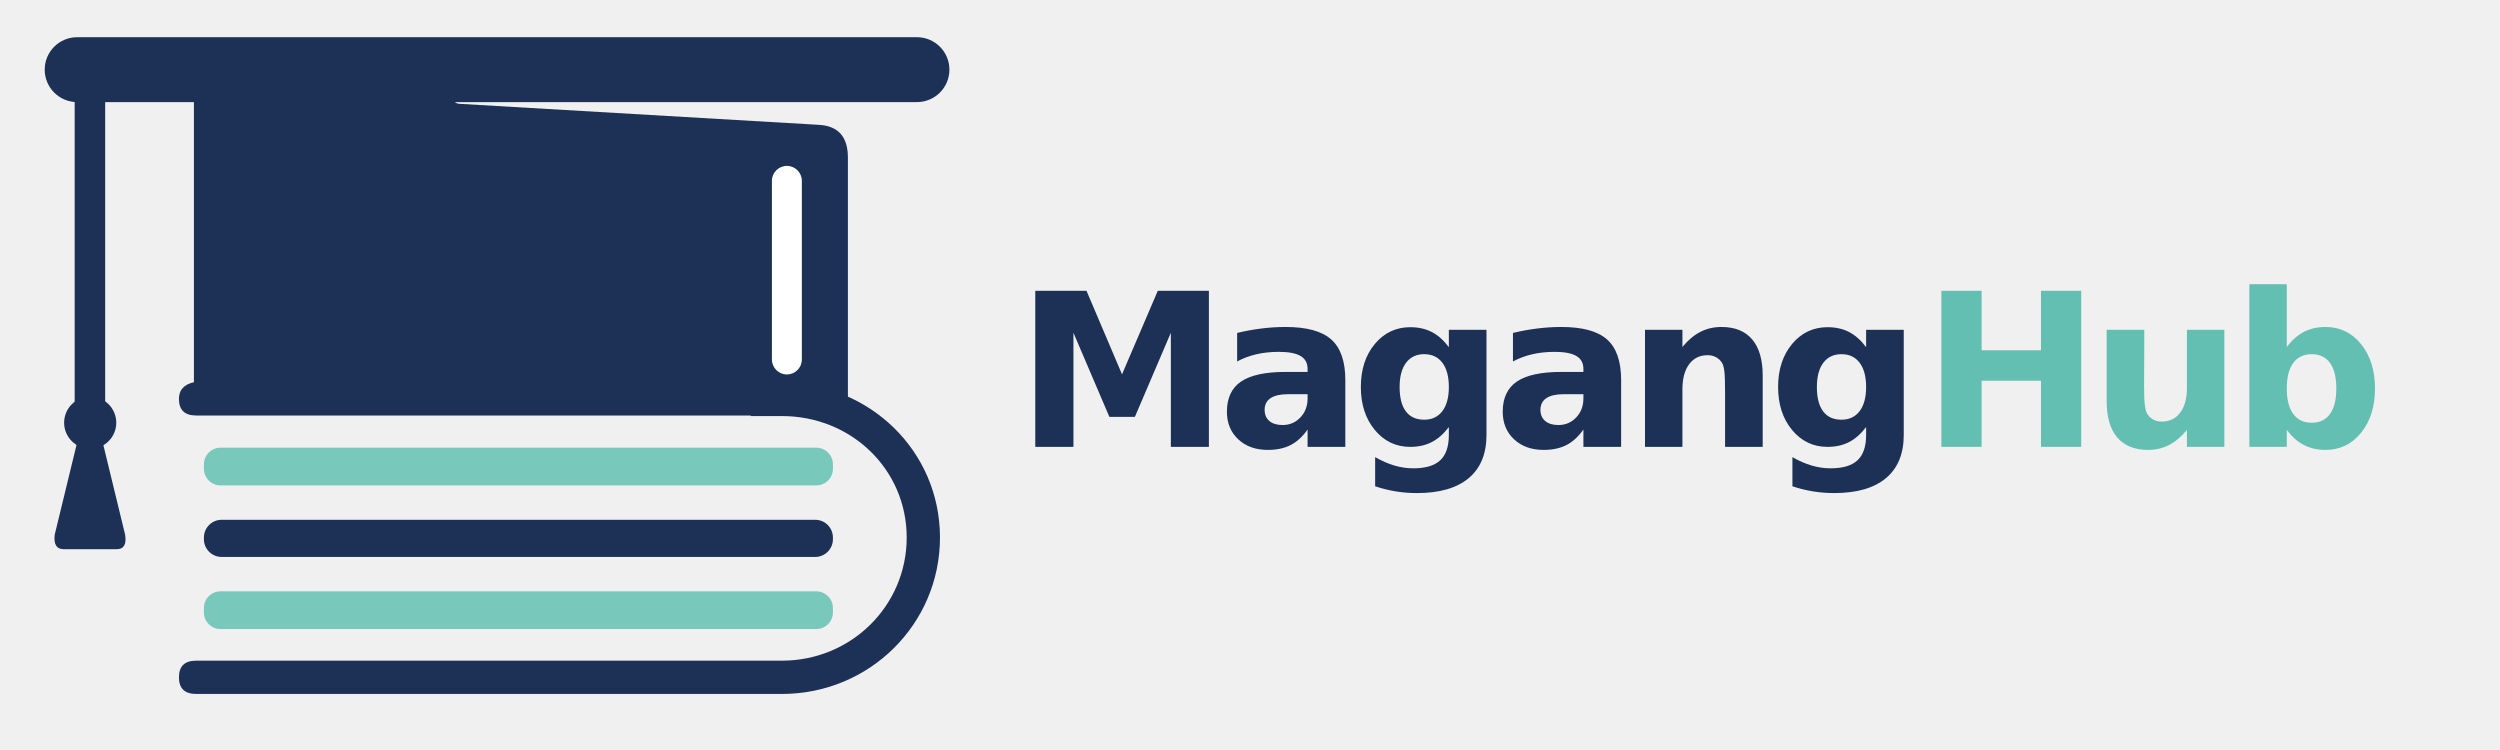
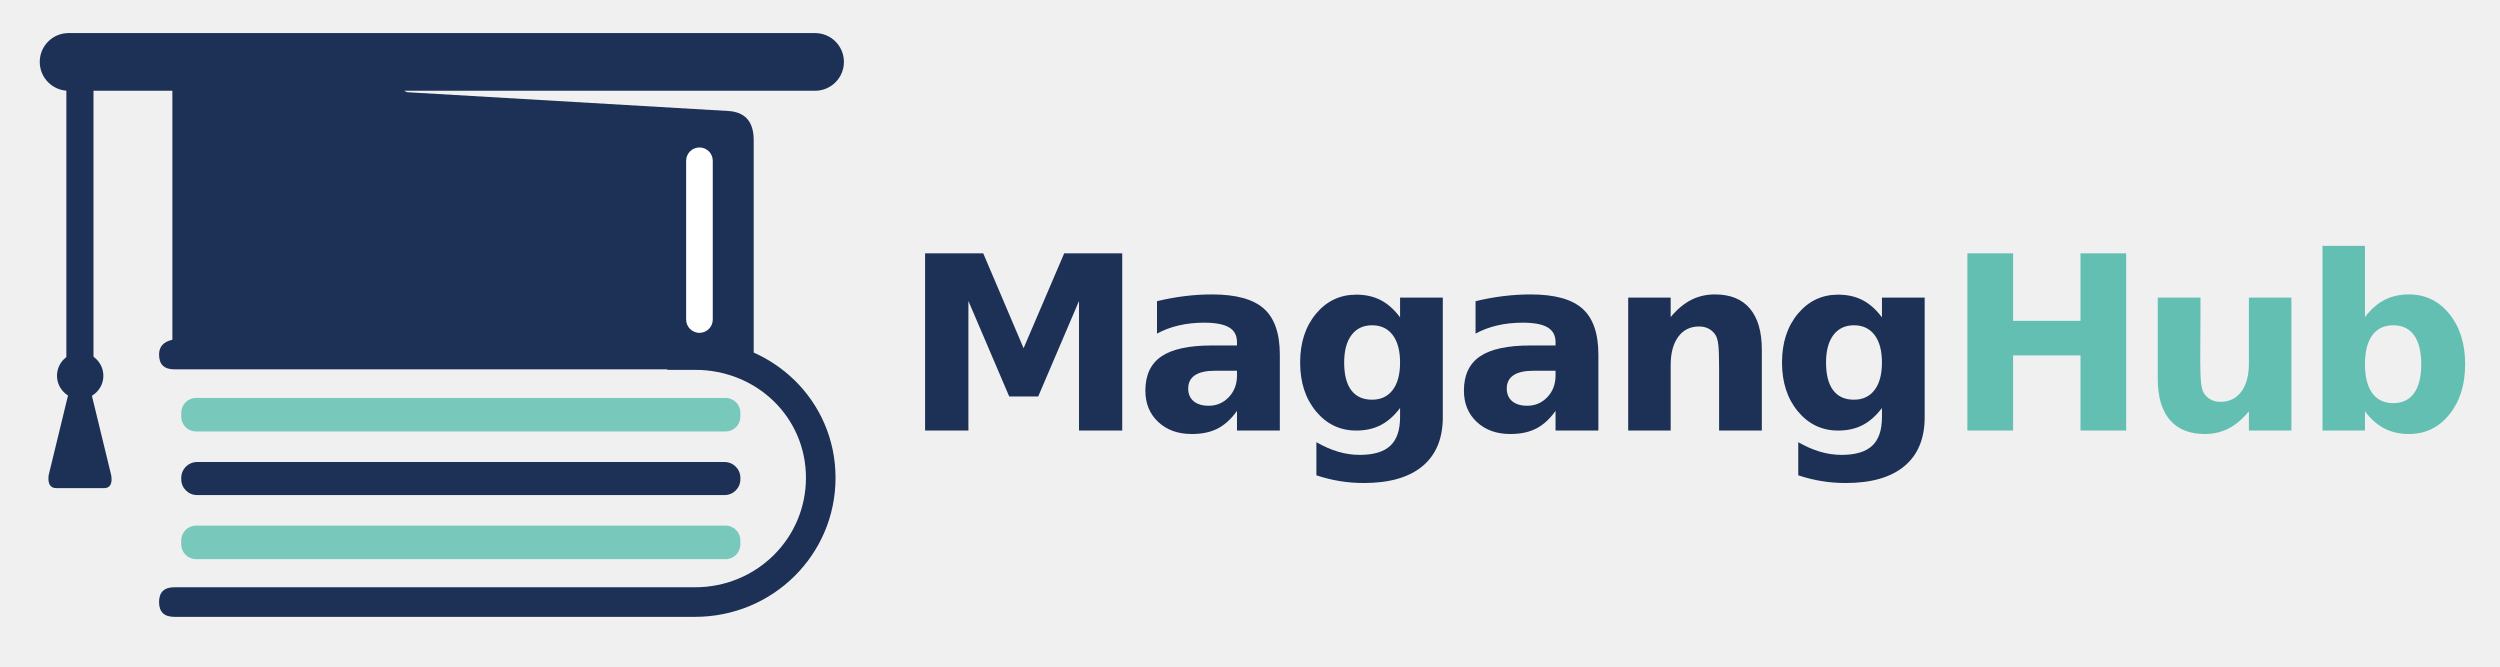
- <svg xmlns="http://www.w3.org/2000/svg" width="1600" height="480" viewBox="0 0 1600 480" role="img" aria-label="MagangHub logo">
+ <svg xmlns="http://www.w3.org/2000/svg" width="1800" height="480" viewBox="0 0 1800 480" role="img" aria-label="MagangHub logo">
  <g transform="translate(24 16) scale(.355) translate(-195 -410)">
    <g fill="#1c3155">
      <rect x="208" y="432" width="1631" height="117" rx="58.5" />
      <path d="M262 522h55v575h-55z" />
      <circle cx="290" cy="1127" r="47" />
      <path d="M269 1152 226 1329q-3 26 16 26h96q19 0 15-26l-43-177z" />
      <path d="M477 544H947q-2 6 7 8l650 38q52 3 52 59v433q-55 4-108 32H481q-31 0-31-30 0-24 27-30z" />
      <rect x="1519" y="664" width="54" height="376" rx="27" fill="#fff" />
      <rect x="495" y="1302" width="1134" height="67" rx="32" />
      <path d="M481 1556h1056c125 0 225-99 225-222s-100-219-225-219h-56v-60h56c158 0 285 123 285 279s-127 282-285 282H481q-31 0-31-30t31-30z" />
    </g>
    <g fill="#78c8bc">
      <rect x="495" y="1172" width="1134" height="68" rx="30" />
      <rect x="495" y="1431" width="1134" height="68" rx="30" />
    </g>
  </g>
-   <text x="650" y="286" fill="#1c3155" font-family="DejaVu Sans, sans-serif" font-size="137" font-weight="bold" letter-spacing="-7">Magang<tspan fill="#63bfb2">Hub</tspan>
+   <text x="650" y="310" fill="#1c3155" font-family="DejaVu Sans, sans-serif" font-size="175" font-weight="bold" letter-spacing="-7">Magang<tspan fill="#63bfb2">Hub</tspan>
  </text>
</svg>
